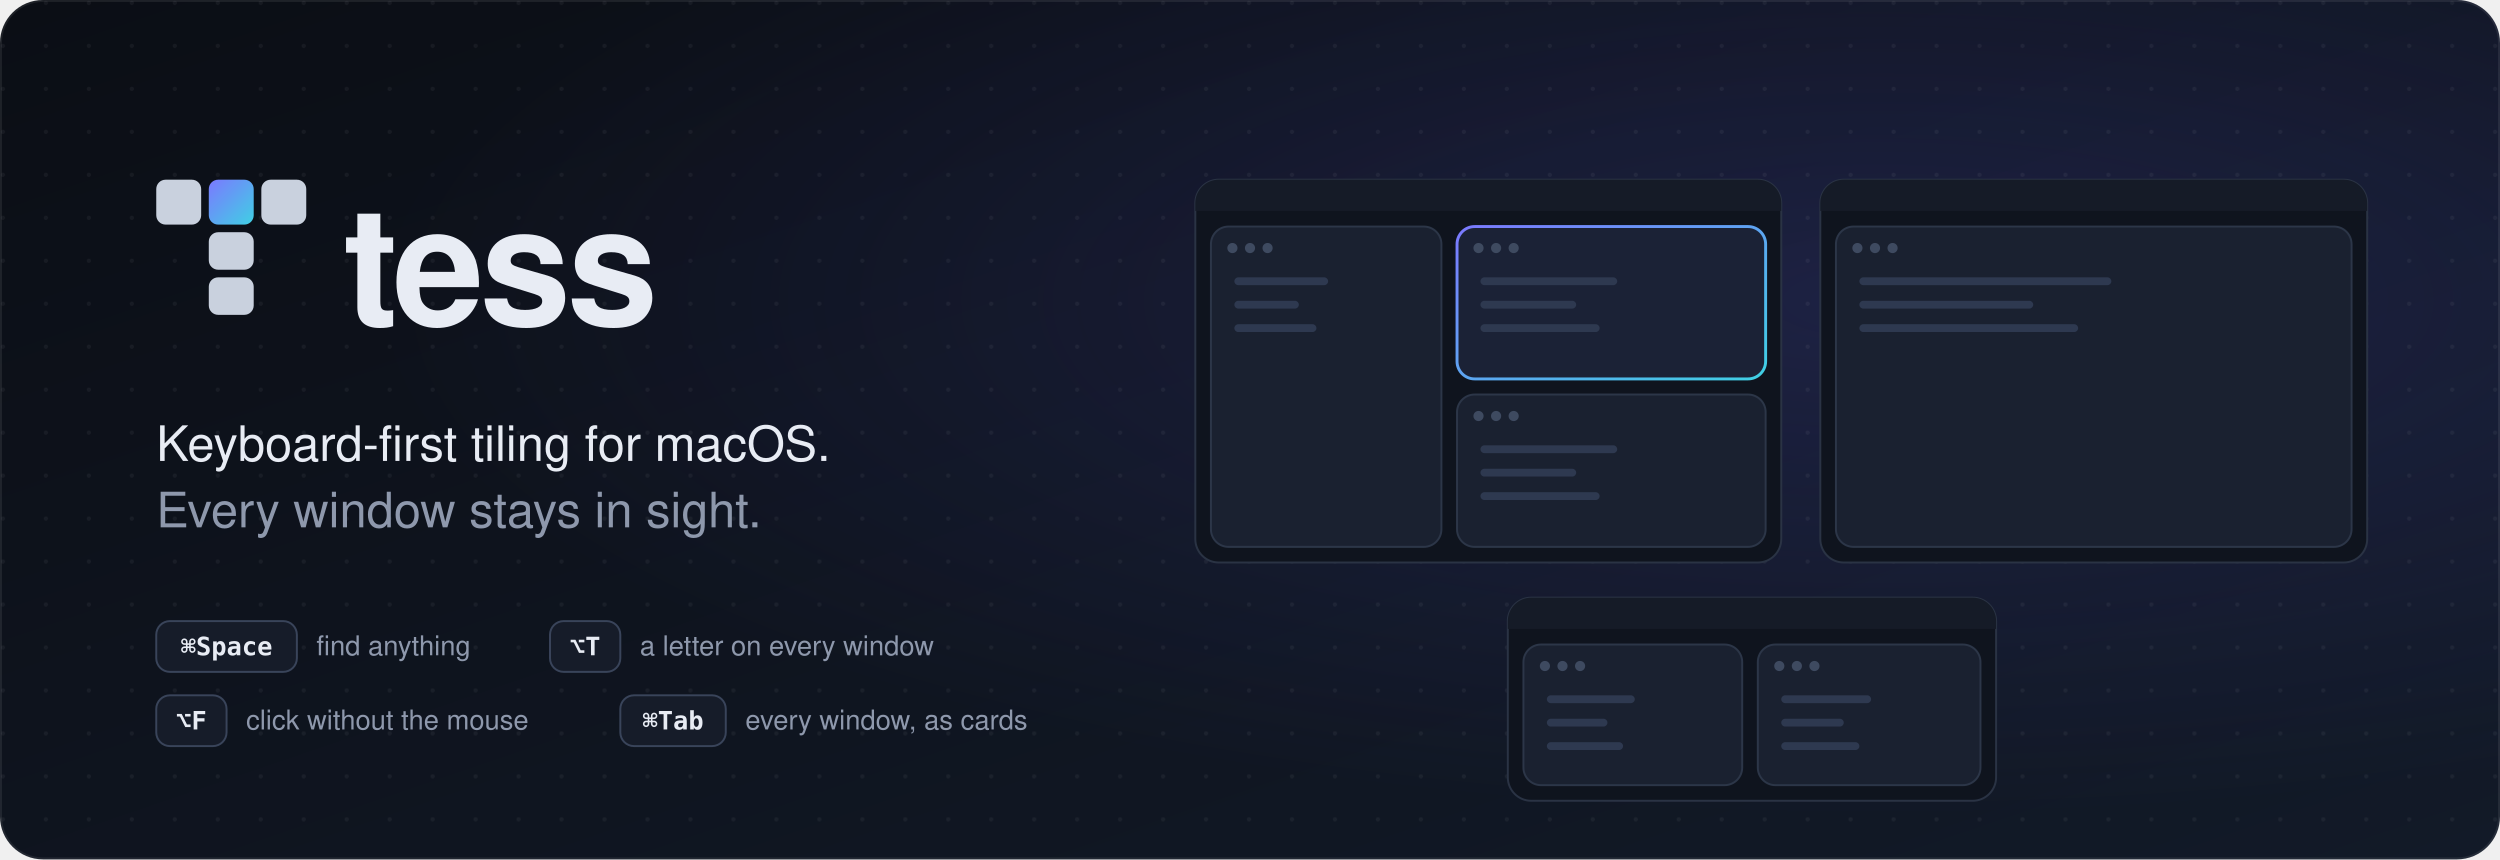
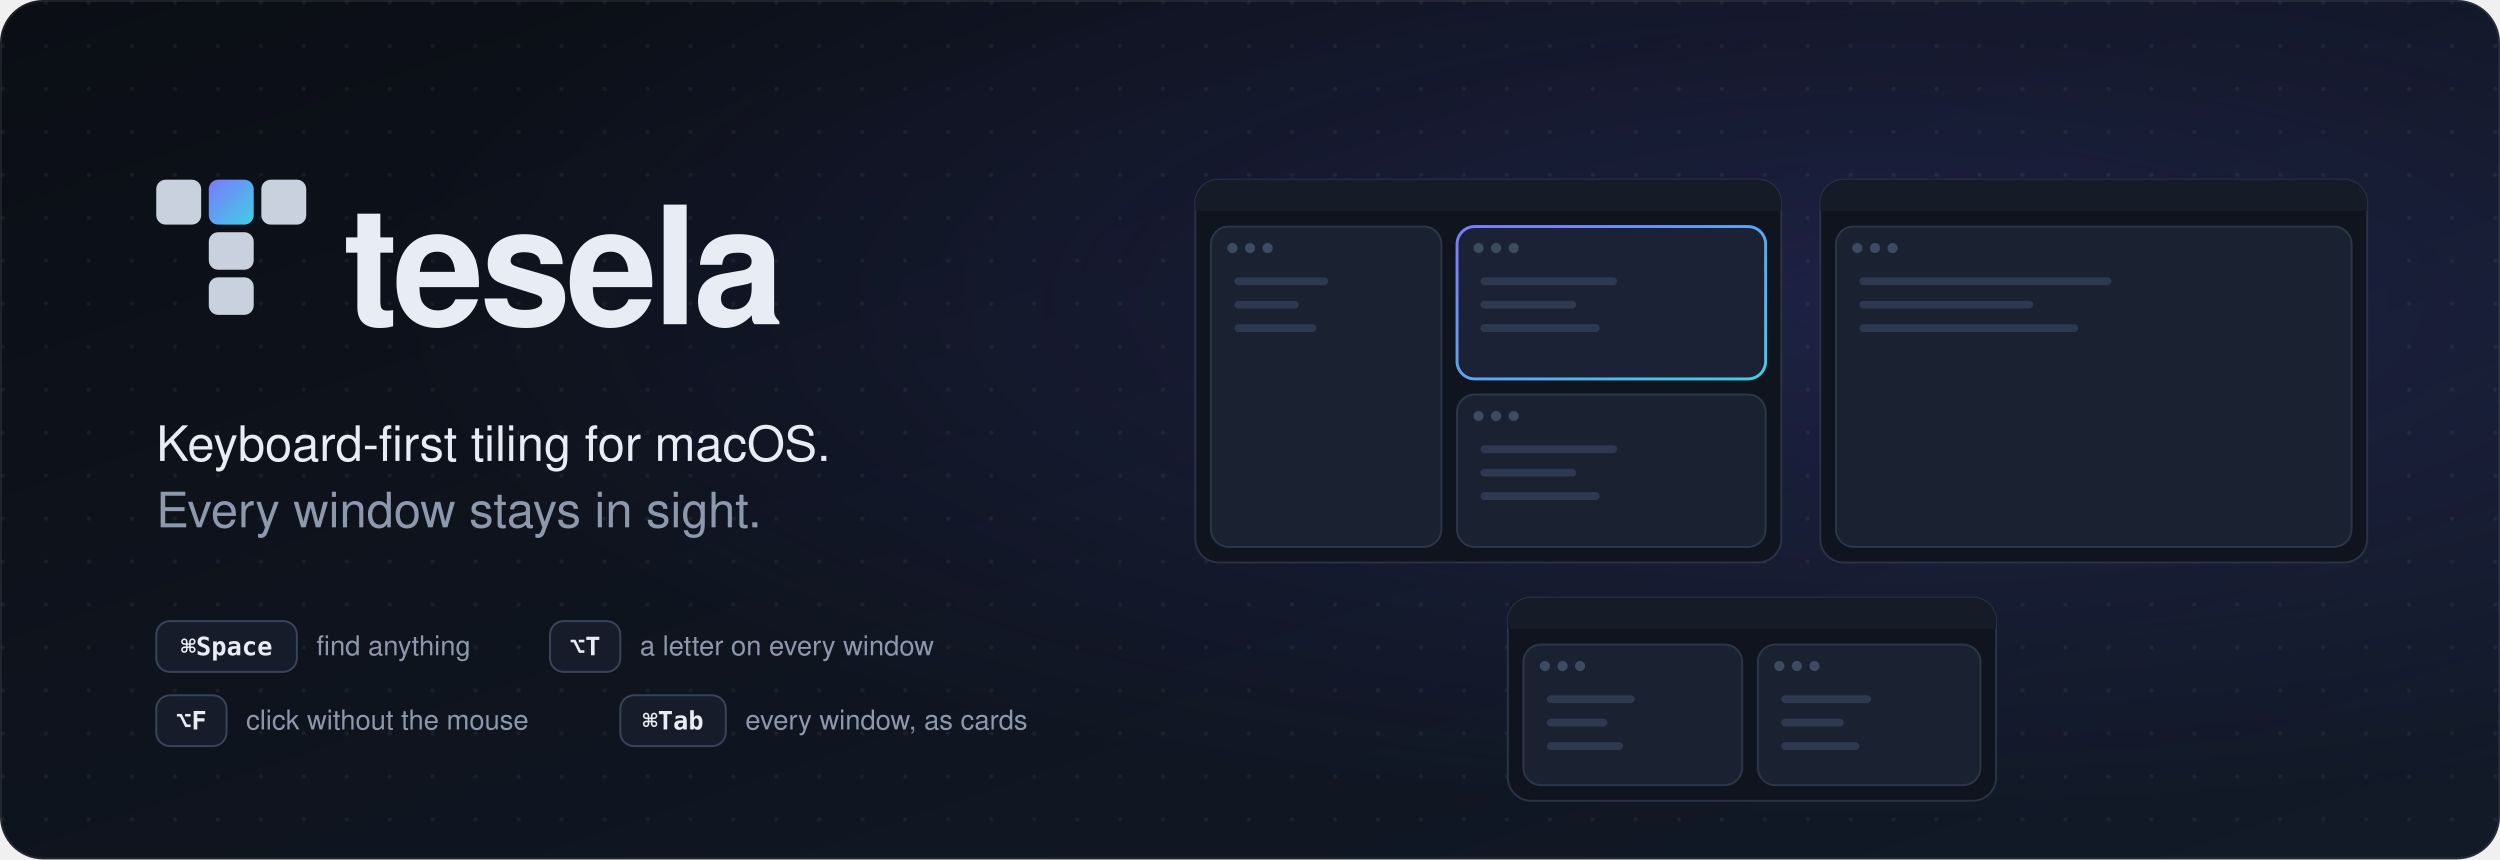
- <svg xmlns="http://www.w3.org/2000/svg" width="1280" height="440" viewBox="0 0 1280 440" role="img" aria-label="tess: keyboard-first tiling for macOS that never hides a window">
+ <svg xmlns="http://www.w3.org/2000/svg" width="1280" height="440" viewBox="0 0 1280 440" role="img" aria-label="tesela: keyboard-first tiling for macOS that never hides a window">
  <defs>
    <linearGradient id="acc" x1="0" y1="0" x2="1" y2="1">
      <stop offset="0" stop-color="#7B79FF" />
      <stop offset="1" stop-color="#3FD0E4" />
    </linearGradient>
    <linearGradient id="bg" x1="0" y1="0" x2="1" y2="1">
      <stop offset="0" stop-color="#0B0E15" />
      <stop offset="1" stop-color="#121A28" />
    </linearGradient>
    <radialGradient id="halo" cx="0.75" cy="0.35" r="0.6">
      <stop offset="0" stop-color="#5E5CE6" stop-opacity="0.18" />
      <stop offset="1" stop-color="#5E5CE6" stop-opacity="0" />
    </radialGradient>
    <pattern id="dots" width="22" height="22" patternUnits="userSpaceOnUse">
      <circle cx="1.5" cy="1.5" r="1.1" fill="#FFFFFF" fill-opacity="0.05" />
    </pattern>
  </defs>
  <rect width="1280" height="440" rx="22" fill="url(#bg)" />
  <rect width="1280" height="440" rx="22" fill="url(#halo)" />
  <rect width="1280" height="440" rx="22" fill="url(#dots)" />
  <rect x="0.5" y="0.5" width="1279" height="439" rx="21.5" fill="none" stroke="#FFFFFF" stroke-opacity="0.08" />
  <rect x="80.0" y="92" width="23.0" height="23.0" rx="4.8" fill="#C9D1DE" />
  <rect x="106.9" y="92" width="23.0" height="23.0" rx="4.8" fill="url(#acc)" />
  <rect x="133.8" y="92" width="23.0" height="23.0" rx="4.8" fill="#C9D1DE" />
  <rect x="106.9" y="118.9" width="23.0" height="19.2" rx="4.8" fill="#C9D1DE" />
  <rect x="106.9" y="142.0" width="23.0" height="19.2" rx="4.8" fill="#C9D1DE" />
-   <text x="176" y="166" text-anchor="start" font-family="system-ui, -apple-system, BlinkMacSystemFont, 'Segoe UI', Helvetica, Arial, sans-serif" font-size="84" font-weight="650" letter-spacing="-2.5" fill="#E8ECF4">tess</text>
+   <text x="176" y="166" text-anchor="start" font-family="system-ui, -apple-system, BlinkMacSystemFont, 'Segoe UI', Helvetica, Arial, sans-serif" font-size="84" font-weight="650" letter-spacing="-2.5" fill="#E8ECF4">tesela</text>
  <text x="80" y="236" text-anchor="start" font-family="system-ui, -apple-system, BlinkMacSystemFont, 'Segoe UI', Helvetica, Arial, sans-serif" font-size="25" font-weight="500" fill="#E8ECF4">Keyboard-first tiling for macOS.</text>
  <text x="80" y="270" text-anchor="start" font-family="system-ui, -apple-system, BlinkMacSystemFont, 'Segoe UI', Helvetica, Arial, sans-serif" font-size="25" font-weight="400" fill="#8E98AC">Every window stays in sight.</text>
  <rect x="80" y="318" width="72" height="26" rx="7" fill="#161C29" stroke="#39445A" />
  <text x="116.0" y="335.5" text-anchor="middle" font-family="ui-monospace, SFMono-Regular, Menlo, Consolas, monospace" font-size="13" font-weight="600" fill="#E8ECF4">⌘Space</text>
  <text x="162" y="335.5" text-anchor="start" font-family="system-ui, -apple-system, BlinkMacSystemFont, 'Segoe UI', Helvetica, Arial, sans-serif" font-size="14" font-weight="400" fill="#8E98AC">find anything</text>
  <rect x="281.6" y="318" width="36" height="26" rx="7" fill="#161C29" stroke="#39445A" />
  <text x="299.6" y="335.5" text-anchor="middle" font-family="ui-monospace, SFMono-Regular, Menlo, Consolas, monospace" font-size="13" font-weight="600" fill="#E8ECF4">⌥T</text>
  <text x="327.6" y="335.5" text-anchor="start" font-family="system-ui, -apple-system, BlinkMacSystemFont, 'Segoe UI', Helvetica, Arial, sans-serif" font-size="14" font-weight="400" fill="#8E98AC">a letter on every window</text>
  <rect x="80" y="356" width="36" height="26" rx="7" fill="#161C29" stroke="#39445A" />
  <text x="98.0" y="373.5" text-anchor="middle" font-family="ui-monospace, SFMono-Regular, Menlo, Consolas, monospace" font-size="13" font-weight="600" fill="#E8ECF4">⌥F</text>
  <text x="126" y="373.5" text-anchor="start" font-family="system-ui, -apple-system, BlinkMacSystemFont, 'Segoe UI', Helvetica, Arial, sans-serif" font-size="14" font-weight="400" fill="#8E98AC">click without the mouse</text>
  <rect x="317.6" y="356" width="54" height="26" rx="7" fill="#161C29" stroke="#39445A" />
  <text x="344.6" y="373.5" text-anchor="middle" font-family="ui-monospace, SFMono-Regular, Menlo, Consolas, monospace" font-size="13" font-weight="600" fill="#E8ECF4">⌘Tab</text>
  <text x="381.6" y="373.5" text-anchor="start" font-family="system-ui, -apple-system, BlinkMacSystemFont, 'Segoe UI', Helvetica, Arial, sans-serif" font-size="14" font-weight="400" fill="#8E98AC">every window, as cards</text>
  <rect x="612" y="92" width="300" height="196" rx="12" fill="#0F141E" stroke="#2A3344" />
  <path d="M612 104 a12 12 0 0 1 12 -12 h276 a12 12 0 0 1 12 12 v4 h-300 z" fill="#151B27" />
  <rect x="620" y="116" width="118" height="164" rx="9" fill="#1A2130" stroke="#2C3648" />
  <circle cx="631" cy="127" r="2.6" fill="#3E4A60" />
  <circle cx="640" cy="127" r="2.6" fill="#3E4A60" />
  <circle cx="649" cy="127" r="2.6" fill="#3E4A60" />
  <rect x="632" y="142" width="48" height="4" rx="2" fill="#2E3950" />
  <rect x="632" y="154" width="33" height="4" rx="2" fill="#2E3950" />
  <rect x="632" y="166" width="42" height="4" rx="2" fill="#2E3950" />
  <rect x="746" y="116" width="158" height="78" rx="9" fill="#1B2236" stroke="url(#acc)" stroke-width="1.5" />
  <circle cx="757" cy="127" r="2.6" fill="#3E4A60" />
  <circle cx="766" cy="127" r="2.6" fill="#3E4A60" />
  <circle cx="775" cy="127" r="2.6" fill="#3E4A60" />
  <rect x="758" y="142" width="70" height="4" rx="2" fill="#2E3950" />
  <rect x="758" y="154" width="49" height="4" rx="2" fill="#2E3950" />
  <rect x="758" y="166" width="61" height="4" rx="2" fill="#2E3950" />
  <rect x="746" y="202" width="158" height="78" rx="9" fill="#1A2130" stroke="#2C3648" />
  <circle cx="757" cy="213" r="2.6" fill="#3E4A60" />
  <circle cx="766" cy="213" r="2.6" fill="#3E4A60" />
  <circle cx="775" cy="213" r="2.6" fill="#3E4A60" />
  <rect x="758" y="228" width="70" height="4" rx="2" fill="#2E3950" />
  <rect x="758" y="240" width="49" height="4" rx="2" fill="#2E3950" />
  <rect x="758" y="252" width="61" height="4" rx="2" fill="#2E3950" />
  <rect x="932" y="92" width="280" height="196" rx="12" fill="#0F141E" stroke="#2A3344" />
  <path d="M932 104 a12 12 0 0 1 12 -12 h256 a12 12 0 0 1 12 12 v4 h-280 z" fill="#151B27" />
  <rect x="940" y="116" width="264" height="164" rx="9" fill="#1A2130" stroke="#2C3648" />
  <circle cx="951" cy="127" r="2.6" fill="#3E4A60" />
  <circle cx="960" cy="127" r="2.6" fill="#3E4A60" />
  <circle cx="969" cy="127" r="2.6" fill="#3E4A60" />
  <rect x="952" y="142" width="129" height="4" rx="2" fill="#2E3950" />
  <rect x="952" y="154" width="89" height="4" rx="2" fill="#2E3950" />
  <rect x="952" y="166" width="112" height="4" rx="2" fill="#2E3950" />
  <rect x="772" y="306" width="250" height="104" rx="12" fill="#0F141E" stroke="#2A3344" />
  <path d="M772 318 a12 12 0 0 1 12 -12 h226 a12 12 0 0 1 12 12 v4 h-250 z" fill="#151B27" />
  <rect x="780" y="330" width="112" height="72" rx="9" fill="#1A2130" stroke="#2C3648" />
  <circle cx="791" cy="341" r="2.6" fill="#3E4A60" />
  <circle cx="800" cy="341" r="2.6" fill="#3E4A60" />
  <circle cx="809" cy="341" r="2.6" fill="#3E4A60" />
  <rect x="792" y="356" width="45" height="4" rx="2" fill="#2E3950" />
  <rect x="792" y="368" width="31" height="4" rx="2" fill="#2E3950" />
  <rect x="792" y="380" width="39" height="4" rx="2" fill="#2E3950" />
  <rect x="900" y="330" width="114" height="72" rx="9" fill="#1A2130" stroke="#2C3648" />
  <circle cx="911" cy="341" r="2.6" fill="#3E4A60" />
  <circle cx="920" cy="341" r="2.6" fill="#3E4A60" />
  <circle cx="929" cy="341" r="2.6" fill="#3E4A60" />
  <rect x="912" y="356" width="46" height="4" rx="2" fill="#2E3950" />
  <rect x="912" y="368" width="32" height="4" rx="2" fill="#2E3950" />
  <rect x="912" y="380" width="40" height="4" rx="2" fill="#2E3950" />
</svg>
